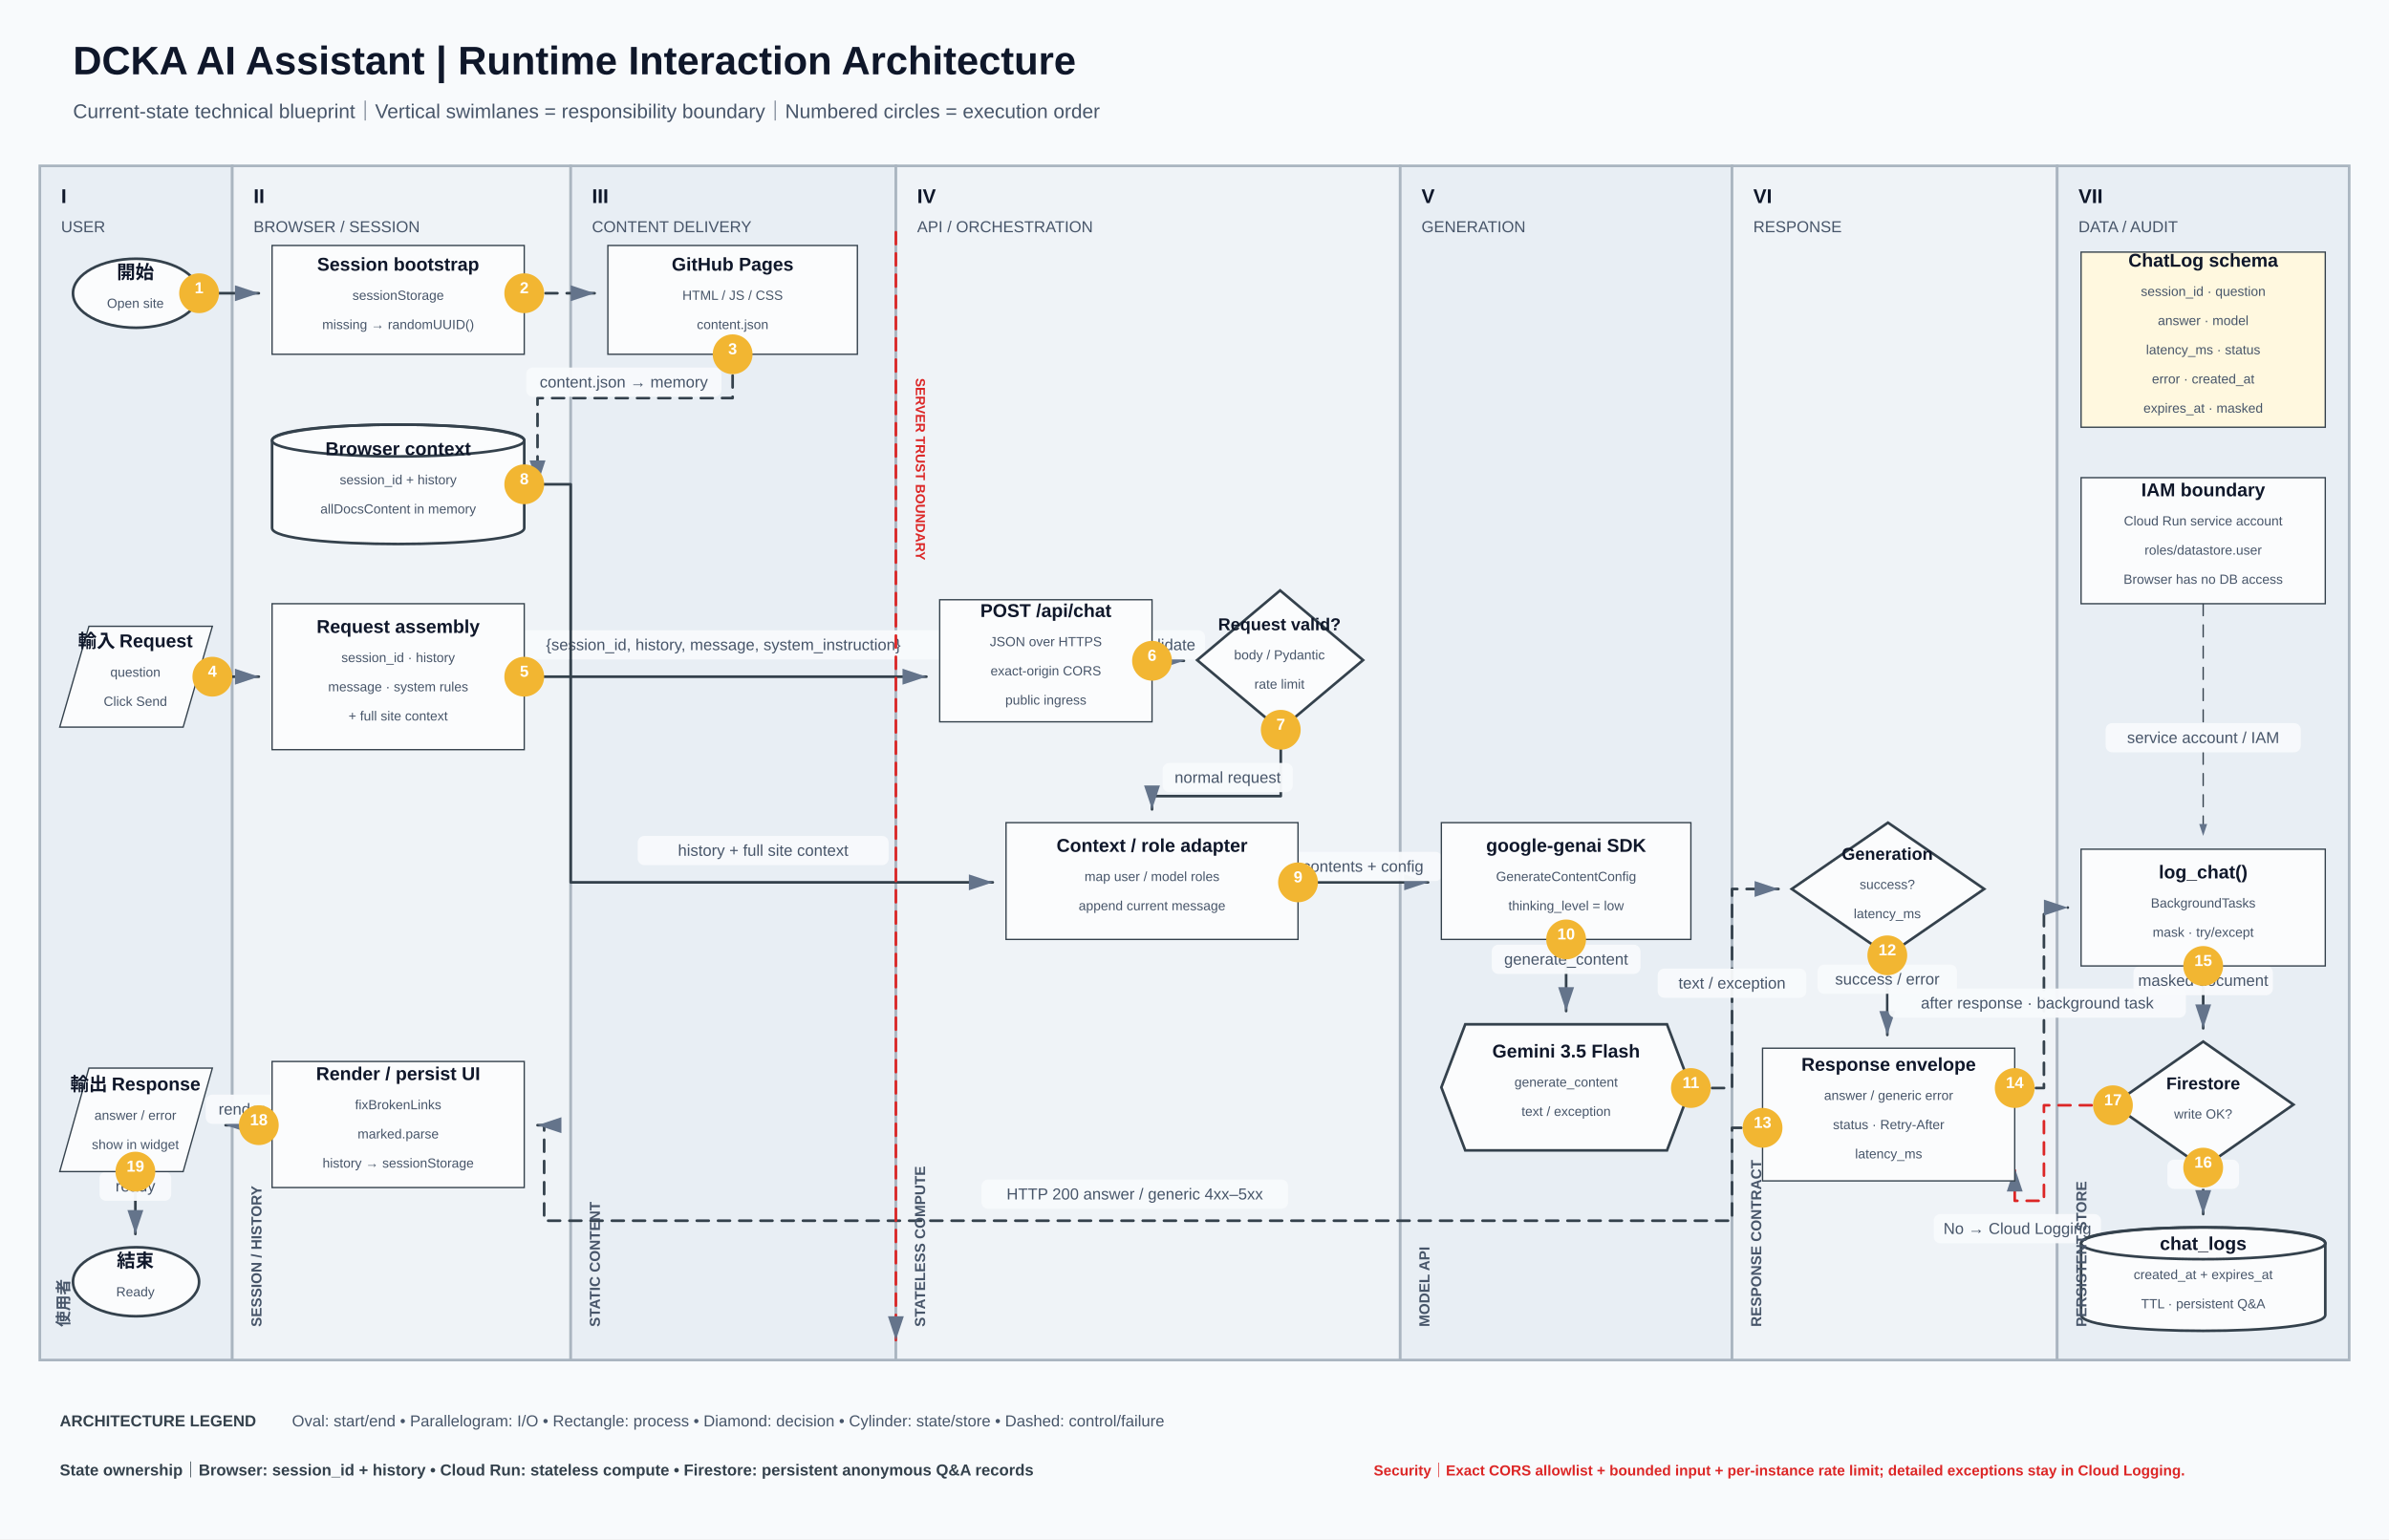
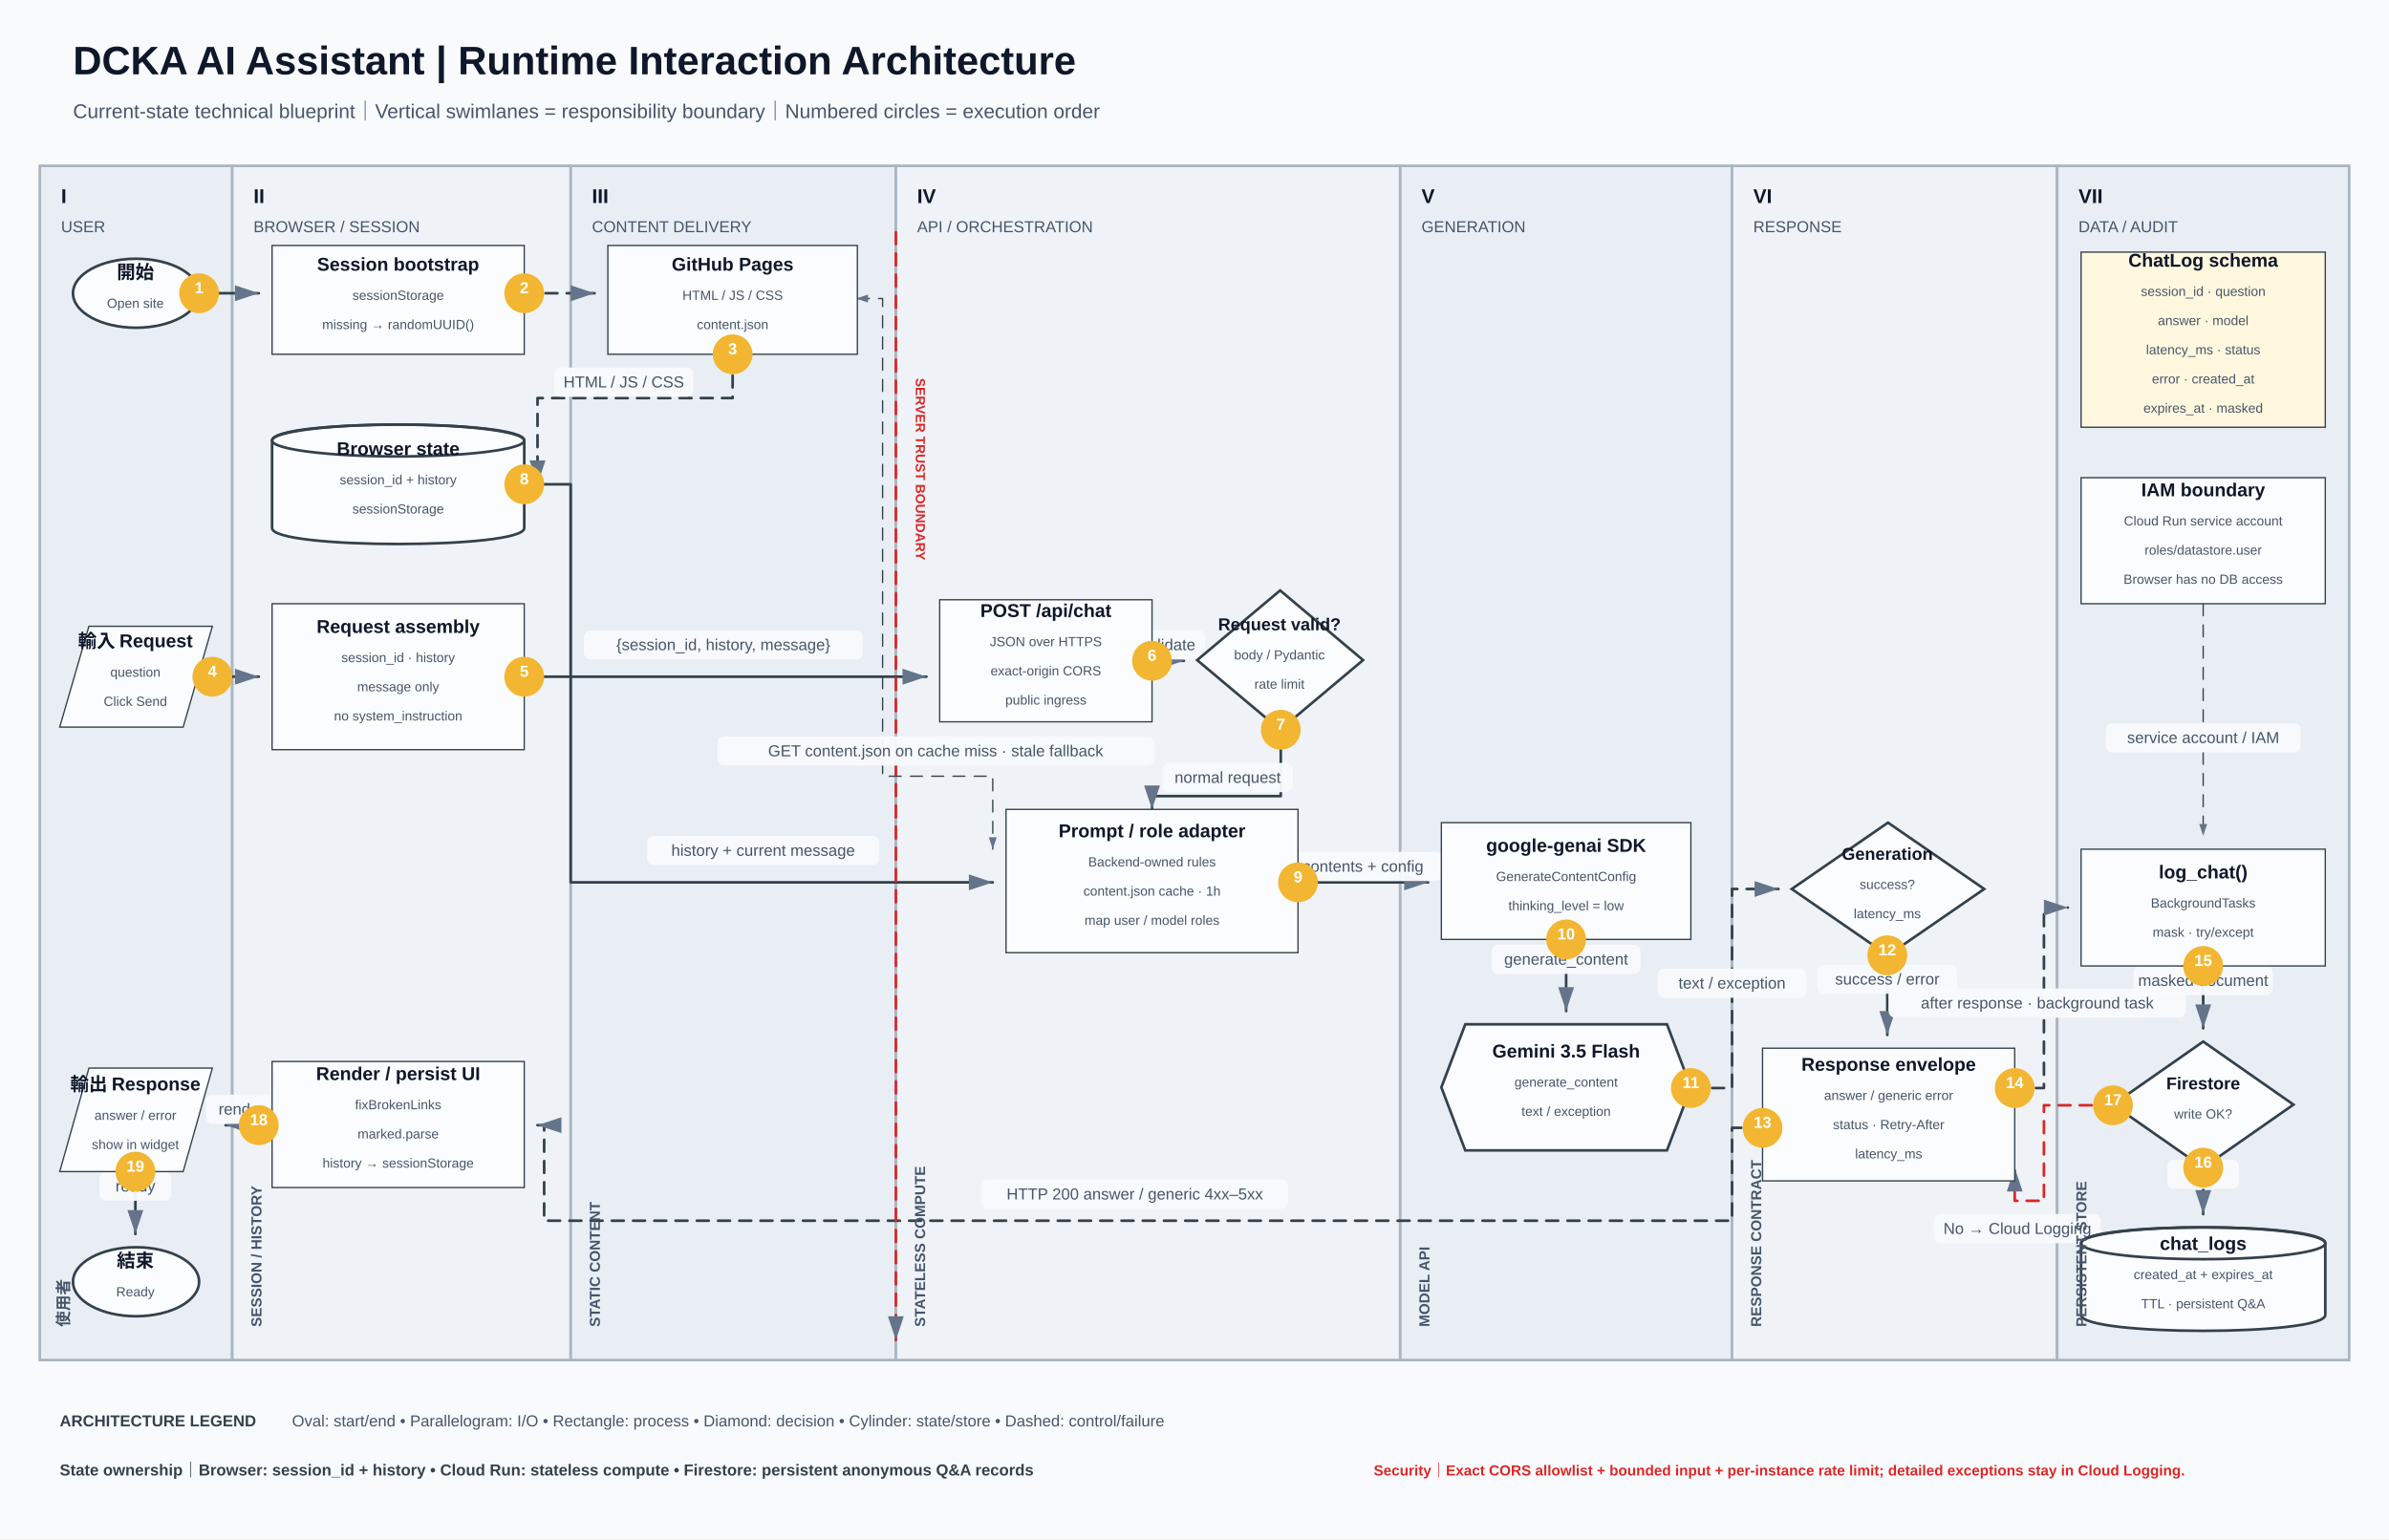
<svg xmlns="http://www.w3.org/2000/svg" width="1800" height="1160" viewBox="0 0 1800 1160">
  <defs>
    <marker id="arrow" markerWidth="10" markerHeight="10" refX="9" refY="3" orient="auto">
      <path d="M0,0 L0,6 L9,3 z" fill="#64748B" />
    </marker>
    <marker id="arrow-start" markerWidth="10" markerHeight="10" refX="1" refY="3" orient="auto">
      <path d="M9,0 L9,6 L0,3 z" fill="#64748B" />
    </marker>
  </defs>
  <rect width="1800" height="1160" fill="#F8FAFC" />
  <text x="55" y="56" font-family="Arial, PingFang TC, Microsoft JhengHei, sans-serif" font-size="30" font-weight="700" fill="#0F172A" text-anchor="start">DCKA AI Assistant | Runtime Interaction Architecture</text>
  <text x="55" y="89" font-family="Arial, PingFang TC, Microsoft JhengHei, sans-serif" font-size="15" font-weight="400" fill="#475569" text-anchor="start">Current-state technical blueprint｜Vertical swimlanes = responsibility boundary｜Numbered circles = execution order</text>
  <rect x="30" y="125" width="145" height="900" rx="0" fill="#E8EEF4" stroke="#AAB5C0" stroke-width="2" />
  <text x="46" y="153" font-family="Arial, PingFang TC, Microsoft JhengHei, sans-serif" font-size="15" font-weight="700" fill="#0F172A" text-anchor="start">I</text>
  <text x="46" y="175" font-family="Arial, PingFang TC, Microsoft JhengHei, sans-serif" font-size="12" font-weight="400" fill="#475569" text-anchor="start">USER</text>
  <rect x="175" y="125" width="255" height="900" rx="0" fill="#EFF3F7" stroke="#AAB5C0" stroke-width="2" />
  <text x="191" y="153" font-family="Arial, PingFang TC, Microsoft JhengHei, sans-serif" font-size="15" font-weight="700" fill="#0F172A" text-anchor="start">II</text>
  <text x="191" y="175" font-family="Arial, PingFang TC, Microsoft JhengHei, sans-serif" font-size="12" font-weight="400" fill="#475569" text-anchor="start">BROWSER / SESSION</text>
  <rect x="430" y="125" width="245" height="900" rx="0" fill="#E8EEF4" stroke="#AAB5C0" stroke-width="2" />
  <text x="446" y="153" font-family="Arial, PingFang TC, Microsoft JhengHei, sans-serif" font-size="15" font-weight="700" fill="#0F172A" text-anchor="start">III</text>
  <text x="446" y="175" font-family="Arial, PingFang TC, Microsoft JhengHei, sans-serif" font-size="12" font-weight="400" fill="#475569" text-anchor="start">CONTENT DELIVERY</text>
  <rect x="675" y="125" width="380" height="900" rx="0" fill="#EFF3F7" stroke="#AAB5C0" stroke-width="2" />
  <text x="691" y="153" font-family="Arial, PingFang TC, Microsoft JhengHei, sans-serif" font-size="15" font-weight="700" fill="#0F172A" text-anchor="start">IV</text>
  <text x="691" y="175" font-family="Arial, PingFang TC, Microsoft JhengHei, sans-serif" font-size="12" font-weight="400" fill="#475569" text-anchor="start">API / ORCHESTRATION</text>
  <rect x="1055" y="125" width="250" height="900" rx="0" fill="#E8EEF4" stroke="#AAB5C0" stroke-width="2" />
  <text x="1071" y="153" font-family="Arial, PingFang TC, Microsoft JhengHei, sans-serif" font-size="15" font-weight="700" fill="#0F172A" text-anchor="start">V</text>
  <text x="1071" y="175" font-family="Arial, PingFang TC, Microsoft JhengHei, sans-serif" font-size="12" font-weight="400" fill="#475569" text-anchor="start">GENERATION</text>
  <rect x="1305" y="125" width="245" height="900" rx="0" fill="#EFF3F7" stroke="#AAB5C0" stroke-width="2" />
  <text x="1321" y="153" font-family="Arial, PingFang TC, Microsoft JhengHei, sans-serif" font-size="15" font-weight="700" fill="#0F172A" text-anchor="start">VI</text>
  <text x="1321" y="175" font-family="Arial, PingFang TC, Microsoft JhengHei, sans-serif" font-size="12" font-weight="400" fill="#475569" text-anchor="start">RESPONSE</text>
  <rect x="1550" y="125" width="220" height="900" rx="0" fill="#E8EEF4" stroke="#AAB5C0" stroke-width="2" />
  <text x="1566" y="153" font-family="Arial, PingFang TC, Microsoft JhengHei, sans-serif" font-size="15" font-weight="700" fill="#0F172A" text-anchor="start">VII</text>
  <text x="1566" y="175" font-family="Arial, PingFang TC, Microsoft JhengHei, sans-serif" font-size="12" font-weight="400" fill="#475569" text-anchor="start">DATA / AUDIT</text>
  <polyline points="150,221 195,221" fill="none" stroke="#34414C" stroke-width="2" stroke-linejoin="round" stroke-linecap="round" marker-end="url(#arrow)" />
  <polyline points="395,221 448,221" fill="none" stroke="#34414C" stroke-width="2" stroke-linejoin="round" stroke-linecap="round" marker-end="url(#arrow)" stroke-dasharray="9 7" />
  <polyline points="552,267 552,300 405,300 405,365" fill="none" stroke="#34414C" stroke-width="2" stroke-linejoin="round" stroke-linecap="round" marker-end="url(#arrow)" stroke-dasharray="9 7" />
-   <rect x="396.5" y="277" width="147" height="22" rx="5" fill="#F8FAFC" opacity="0.96" />
-   <text x="470" y="292" font-family="Arial, PingFang TC, Microsoft JhengHei, sans-serif" font-size="12" font-weight="400" fill="#475569" text-anchor="middle">content.json → memory</text>
+   <rect x="417.5" y="277" width="105" height="22" rx="5" fill="#F8FAFC" opacity="0.96" />
+   <text x="470" y="292" font-family="Arial, PingFang TC, Microsoft JhengHei, sans-serif" font-size="12" font-weight="400" fill="#475569" text-anchor="middle">HTML / JS / CSS</text>
  <polyline points="160,510 195,510" fill="none" stroke="#34414C" stroke-width="2" stroke-linejoin="round" stroke-linecap="round" marker-end="url(#arrow)" />
  <polyline points="395,510 698,510" fill="none" stroke="#34414C" stroke-width="2" stroke-linejoin="round" stroke-linecap="round" marker-end="url(#arrow)" />
-   <rect x="370.0" y="475" width="350" height="22" rx="5" fill="#F8FAFC" opacity="0.96" />
-   <text x="545" y="490" font-family="Arial, PingFang TC, Microsoft JhengHei, sans-serif" font-size="12" font-weight="400" fill="#475569" text-anchor="middle">{session_id, history, message, system_instruction}</text>
+   <rect x="440.0" y="475" width="210" height="22" rx="5" fill="#F8FAFC" opacity="0.96" />
+   <text x="545" y="490" font-family="Arial, PingFang TC, Microsoft JhengHei, sans-serif" font-size="12" font-weight="400" fill="#475569" text-anchor="middle">{session_id, history, message}</text>
  <polyline points="868,498 892,498" fill="none" stroke="#34414C" stroke-width="2" stroke-linejoin="round" stroke-linecap="round" marker-end="url(#arrow)" />
  <rect x="852.0" y="475" width="56" height="22" rx="5" fill="#F8FAFC" opacity="0.96" />
  <text x="880" y="490" font-family="Arial, PingFang TC, Microsoft JhengHei, sans-serif" font-size="12" font-weight="400" fill="#475569" text-anchor="middle">validate</text>
  <polyline points="965,550 965,600 868,600 868,610" fill="none" stroke="#34414C" stroke-width="2" stroke-linejoin="round" stroke-linecap="round" marker-end="url(#arrow)" />
  <rect x="876.0" y="575" width="98" height="22" rx="5" fill="#F8FAFC" opacity="0.96" />
  <text x="925" y="590" font-family="Arial, PingFang TC, Microsoft JhengHei, sans-serif" font-size="12" font-weight="400" fill="#475569" text-anchor="middle">normal request</text>
  <polyline points="395,365 430,365 430,665 748,665" fill="none" stroke="#34414C" stroke-width="2" stroke-linejoin="round" stroke-linecap="round" marker-end="url(#arrow)" />
-   <rect x="480.5" y="630" width="189" height="22" rx="5" fill="#F8FAFC" opacity="0.96" />
-   <text x="575" y="645" font-family="Arial, PingFang TC, Microsoft JhengHei, sans-serif" font-size="12" font-weight="400" fill="#475569" text-anchor="middle">history + full site context</text>
+   <rect x="487.5" y="630" width="175" height="22" rx="5" fill="#F8FAFC" opacity="0.96" />
+   <text x="575" y="645" font-family="Arial, PingFang TC, Microsoft JhengHei, sans-serif" font-size="12" font-weight="400" fill="#475569" text-anchor="middle">history + current message</text>
  <polyline points="978,665 1076,665" fill="none" stroke="#34414C" stroke-width="2" stroke-linejoin="round" stroke-linecap="round" marker-end="url(#arrow)" />
  <rect x="967.5" y="642" width="119" height="22" rx="5" fill="#F8FAFC" opacity="0.96" />
  <text x="1027" y="657" font-family="Arial, PingFang TC, Microsoft JhengHei, sans-serif" font-size="12" font-weight="400" fill="#475569" text-anchor="middle">contents + config</text>
  <polyline points="1180,708 1180,762" fill="none" stroke="#34414C" stroke-width="2" stroke-linejoin="round" stroke-linecap="round" marker-end="url(#arrow)" />
  <rect x="1124.0" y="712" width="112" height="22" rx="5" fill="#F8FAFC" opacity="0.96" />
  <text x="1180" y="727" font-family="Arial, PingFang TC, Microsoft JhengHei, sans-serif" font-size="12" font-weight="400" fill="#475569" text-anchor="middle">generate_content</text>
  <polyline points="1274,820 1305,820 1305,670 1340,670" fill="none" stroke="#34414C" stroke-width="2" stroke-linejoin="round" stroke-linecap="round" marker-end="url(#arrow)" stroke-dasharray="9 7" />
  <rect x="1249.0" y="730" width="112" height="22" rx="5" fill="#F8FAFC" opacity="0.96" />
  <text x="1305" y="745" font-family="Arial, PingFang TC, Microsoft JhengHei, sans-serif" font-size="12" font-weight="400" fill="#475569" text-anchor="middle">text / exception</text>
  <polyline points="1422,720 1422,780" fill="none" stroke="#34414C" stroke-width="2" stroke-linejoin="round" stroke-linecap="round" marker-end="url(#arrow)" />
  <rect x="1369.5" y="727" width="105" height="22" rx="5" fill="#F8FAFC" opacity="0.96" />
  <text x="1422" y="742" font-family="Arial, PingFang TC, Microsoft JhengHei, sans-serif" font-size="12" font-weight="400" fill="#475569" text-anchor="middle">success / error</text>
  <polyline points="1328,850 1305,850 1305,920 410,920 410,848 405,848" fill="none" stroke="#34414C" stroke-width="2" stroke-linejoin="round" stroke-linecap="round" marker-end="url(#arrow)" stroke-dasharray="9 7" />
  <rect x="739.5" y="889" width="231" height="22" rx="5" fill="#F8FAFC" opacity="0.96" />
  <text x="855" y="904" font-family="Arial, PingFang TC, Microsoft JhengHei, sans-serif" font-size="12" font-weight="400" fill="#475569" text-anchor="middle">HTTP 200 answer / generic 4xx–5xx</text>
  <polyline points="1518,820 1540,820 1540,684 1558,684" fill="none" stroke="#34414C" stroke-width="2" stroke-linejoin="round" stroke-linecap="round" marker-end="url(#arrow)" stroke-dasharray="9 7" />
  <rect x="1423.0" y="745" width="224" height="22" rx="5" fill="#F8FAFC" opacity="0.96" />
  <text x="1535" y="760" font-family="Arial, PingFang TC, Microsoft JhengHei, sans-serif" font-size="12" font-weight="400" fill="#475569" text-anchor="middle">after response · background task</text>
  <polyline points="1660,728 1660,775" fill="none" stroke="#34414C" stroke-width="2" stroke-linejoin="round" stroke-linecap="round" marker-end="url(#arrow)" />
  <rect x="1607.5" y="728" width="105" height="22" rx="5" fill="#F8FAFC" opacity="0.96" />
  <text x="1660" y="743" font-family="Arial, PingFang TC, Microsoft JhengHei, sans-serif" font-size="12" font-weight="400" fill="#475569" text-anchor="middle">masked document</text>
  <polyline points="1660,880 1660,915" fill="none" stroke="#34414C" stroke-width="2" stroke-linejoin="round" stroke-linecap="round" marker-end="url(#arrow)" />
  <rect x="1633.0" y="874" width="54" height="22" rx="5" fill="#F8FAFC" opacity="0.96" />
  <text x="1660" y="889" font-family="Arial, PingFang TC, Microsoft JhengHei, sans-serif" font-size="12" font-weight="400" fill="#475569" text-anchor="middle">Yes</text>
  <polyline points="1592,833 1540,833 1540,905 1518,905 1518,880" fill="none" stroke="#DC2626" stroke-width="2" stroke-linejoin="round" stroke-linecap="round" marker-end="url(#arrow)" stroke-dasharray="9 7" />
  <rect x="1457.0" y="915" width="126" height="22" rx="5" fill="#F8FAFC" opacity="0.96" />
  <text x="1520" y="930" font-family="Arial, PingFang TC, Microsoft JhengHei, sans-serif" font-size="12" font-weight="400" fill="#475569" text-anchor="middle">No → Cloud Logging</text>
  <polyline points="195,848 170,848" fill="none" stroke="#34414C" stroke-width="2" stroke-linejoin="round" stroke-linecap="round" marker-end="url(#arrow)" />
  <rect x="155.0" y="825" width="54" height="22" rx="5" fill="#F8FAFC" opacity="0.96" />
  <text x="182" y="840" font-family="Arial, PingFang TC, Microsoft JhengHei, sans-serif" font-size="12" font-weight="400" fill="#475569" text-anchor="middle">render</text>
  <polyline points="102,883 102,930" fill="none" stroke="#34414C" stroke-width="2" stroke-linejoin="round" stroke-linecap="round" marker-end="url(#arrow)" />
  <rect x="75.0" y="883" width="54" height="22" rx="5" fill="#F8FAFC" opacity="0.96" />
  <text x="102" y="898" font-family="Arial, PingFang TC, Microsoft JhengHei, sans-serif" font-size="12" font-weight="400" fill="#475569" text-anchor="middle">ready</text>
  <polyline points="675,175 675,1010" fill="none" stroke="#DC2626" stroke-width="2" stroke-linejoin="round" stroke-linecap="round" marker-end="url(#arrow)" stroke-dasharray="9 7" />
+   <polyline points="646,225 665,225 665,585 748,585 748,640" fill="none" stroke="#34414C" stroke-width="1" stroke-linejoin="round" stroke-linecap="round" marker-end="url(#arrow)" marker-start="url(#arrow-start)" stroke-dasharray="9 7" />
+   <rect x="540.5" y="555" width="329" height="22" rx="5" fill="#F8FAFC" opacity="0.96" />
+   <text x="705" y="570" font-family="Arial, PingFang TC, Microsoft JhengHei, sans-serif" font-size="12" font-weight="400" fill="#475569" text-anchor="middle">GET content.json on cache miss · stale fallback</text>
  <polyline points="1660,455 1660,630" fill="none" stroke="#34414C" stroke-width="1" stroke-linejoin="round" stroke-linecap="round" marker-end="url(#arrow)" stroke-dasharray="9 7" />
  <rect x="1586.5" y="545" width="147" height="22" rx="5" fill="#F8FAFC" opacity="0.96" />
  <text x="1660" y="560" font-family="Arial, PingFang TC, Microsoft JhengHei, sans-serif" font-size="12" font-weight="400" fill="#475569" text-anchor="middle">service account / IAM</text>
  <ellipse cx="102.5" cy="221.0" rx="47.5" ry="26.0" fill="#FBFCFD" stroke="#34414C" stroke-width="2" />
  <text x="102" y="210" font-family="Arial, PingFang TC, Microsoft JhengHei, sans-serif" font-size="14" font-weight="700" fill="#0F172A" text-anchor="middle">開始</text>
  <text x="102" y="232" font-family="Arial, PingFang TC, Microsoft JhengHei, sans-serif" font-size="10" font-weight="400" fill="#475569" text-anchor="middle">Open site</text>
  <rect x="205" y="185" width="190" height="82" rx="0" fill="#FBFCFD" stroke="#34414C" stroke-width="1" />
  <text x="300" y="204" font-family="Arial, PingFang TC, Microsoft JhengHei, sans-serif" font-size="14" font-weight="700" fill="#0F172A" text-anchor="middle">Session bootstrap</text>
  <text x="300" y="226" font-family="Arial, PingFang TC, Microsoft JhengHei, sans-serif" font-size="10" font-weight="400" fill="#475569" text-anchor="middle">sessionStorage</text>
  <text x="300" y="248" font-family="Arial, PingFang TC, Microsoft JhengHei, sans-serif" font-size="10" font-weight="400" fill="#475569" text-anchor="middle">missing → randomUUID()</text>
  <rect x="458" y="185" width="188" height="82" rx="0" fill="#FBFCFD" stroke="#34414C" stroke-width="1" />
  <text x="552" y="204" font-family="Arial, PingFang TC, Microsoft JhengHei, sans-serif" font-size="14" font-weight="700" fill="#0F172A" text-anchor="middle">GitHub Pages</text>
  <text x="552" y="226" font-family="Arial, PingFang TC, Microsoft JhengHei, sans-serif" font-size="10" font-weight="400" fill="#475569" text-anchor="middle">HTML / JS / CSS</text>
  <text x="552" y="248" font-family="Arial, PingFang TC, Microsoft JhengHei, sans-serif" font-size="10" font-weight="400" fill="#475569" text-anchor="middle">content.json</text>
  <path d="M 205 332 C 205 316, 395 316, 395 332 L 395 398 C 395 414, 205 414, 205 398 Z" fill="#FBFCFD" stroke="#34414C" stroke-width="2" />
  <ellipse cx="300.0" cy="332" rx="95.0" ry="12" fill="none" stroke="#34414C" stroke-width="2" />
-   <text x="300" y="343" font-family="Arial, PingFang TC, Microsoft JhengHei, sans-serif" font-size="14" font-weight="700" fill="#0F172A" text-anchor="middle">Browser context</text>
+   <text x="300" y="343" font-family="Arial, PingFang TC, Microsoft JhengHei, sans-serif" font-size="14" font-weight="700" fill="#0F172A" text-anchor="middle">Browser state</text>
  <text x="300" y="365" font-family="Arial, PingFang TC, Microsoft JhengHei, sans-serif" font-size="10" font-weight="400" fill="#475569" text-anchor="middle">session_id + history</text>
-   <text x="300" y="387" font-family="Arial, PingFang TC, Microsoft JhengHei, sans-serif" font-size="10" font-weight="400" fill="#475569" text-anchor="middle">allDocsContent in memory</text>
+   <text x="300" y="387" font-family="Arial, PingFang TC, Microsoft JhengHei, sans-serif" font-size="10" font-weight="400" fill="#475569" text-anchor="middle">sessionStorage</text>
  <rect x="1568" y="190" width="184" height="132" rx="0" fill="#FFF8DF" stroke="#34414C" stroke-width="1" />
  <text x="1660" y="201" font-family="Arial, PingFang TC, Microsoft JhengHei, sans-serif" font-size="14" font-weight="700" fill="#0F172A" text-anchor="middle">ChatLog schema</text>
  <text x="1660" y="223" font-family="Arial, PingFang TC, Microsoft JhengHei, sans-serif" font-size="10" font-weight="400" fill="#475569" text-anchor="middle">session_id · question</text>
  <text x="1660" y="245" font-family="Arial, PingFang TC, Microsoft JhengHei, sans-serif" font-size="10" font-weight="400" fill="#475569" text-anchor="middle">answer · model</text>
  <text x="1660" y="267" font-family="Arial, PingFang TC, Microsoft JhengHei, sans-serif" font-size="10" font-weight="400" fill="#475569" text-anchor="middle">latency_ms · status</text>
  <text x="1660" y="289" font-family="Arial, PingFang TC, Microsoft JhengHei, sans-serif" font-size="10" font-weight="400" fill="#475569" text-anchor="middle">error · created_at</text>
  <text x="1660" y="311" font-family="Arial, PingFang TC, Microsoft JhengHei, sans-serif" font-size="10" font-weight="400" fill="#475569" text-anchor="middle">expires_at · masked</text>
  <rect x="1568" y="360" width="184" height="95" rx="0" fill="#FBFCFD" stroke="#34414C" stroke-width="1" />
  <text x="1660" y="374" font-family="Arial, PingFang TC, Microsoft JhengHei, sans-serif" font-size="14" font-weight="700" fill="#0F172A" text-anchor="middle">IAM boundary</text>
  <text x="1660" y="396" font-family="Arial, PingFang TC, Microsoft JhengHei, sans-serif" font-size="10" font-weight="400" fill="#475569" text-anchor="middle">Cloud Run service account</text>
  <text x="1660" y="418" font-family="Arial, PingFang TC, Microsoft JhengHei, sans-serif" font-size="10" font-weight="400" fill="#475569" text-anchor="middle">roles/datastore.user</text>
  <text x="1660" y="440" font-family="Arial, PingFang TC, Microsoft JhengHei, sans-serif" font-size="10" font-weight="400" fill="#475569" text-anchor="middle">Browser has no DB access</text>
  <polygon points="67,472 160,472 138,548 45,548" fill="#FBFCFD" stroke="#34414C" stroke-width="1" />
  <text x="102" y="488" font-family="Arial, PingFang TC, Microsoft JhengHei, sans-serif" font-size="14" font-weight="700" fill="#0F172A" text-anchor="middle">輸入 Request</text>
  <text x="102" y="510" font-family="Arial, PingFang TC, Microsoft JhengHei, sans-serif" font-size="10" font-weight="400" fill="#475569" text-anchor="middle">question</text>
  <text x="102" y="532" font-family="Arial, PingFang TC, Microsoft JhengHei, sans-serif" font-size="10" font-weight="400" fill="#475569" text-anchor="middle">Click Send</text>
  <rect x="205" y="455" width="190" height="110" rx="0" fill="#FBFCFD" stroke="#34414C" stroke-width="1" />
  <text x="300" y="477" font-family="Arial, PingFang TC, Microsoft JhengHei, sans-serif" font-size="14" font-weight="700" fill="#0F172A" text-anchor="middle">Request assembly</text>
  <text x="300" y="499" font-family="Arial, PingFang TC, Microsoft JhengHei, sans-serif" font-size="10" font-weight="400" fill="#475569" text-anchor="middle">session_id · history</text>
-   <text x="300" y="521" font-family="Arial, PingFang TC, Microsoft JhengHei, sans-serif" font-size="10" font-weight="400" fill="#475569" text-anchor="middle">message · system rules</text>
-   <text x="300" y="543" font-family="Arial, PingFang TC, Microsoft JhengHei, sans-serif" font-size="10" font-weight="400" fill="#475569" text-anchor="middle">+ full site context</text>
+   <text x="300" y="521" font-family="Arial, PingFang TC, Microsoft JhengHei, sans-serif" font-size="10" font-weight="400" fill="#475569" text-anchor="middle">message only</text>
+   <text x="300" y="543" font-family="Arial, PingFang TC, Microsoft JhengHei, sans-serif" font-size="10" font-weight="400" fill="#475569" text-anchor="middle">no system_instruction</text>
  <rect x="708" y="452" width="160" height="92" rx="0" fill="#FBFCFD" stroke="#34414C" stroke-width="1" />
  <text x="788" y="465" font-family="Arial, PingFang TC, Microsoft JhengHei, sans-serif" font-size="14" font-weight="700" fill="#0F172A" text-anchor="middle">POST /api/chat</text>
  <text x="788" y="487" font-family="Arial, PingFang TC, Microsoft JhengHei, sans-serif" font-size="10" font-weight="400" fill="#475569" text-anchor="middle">JSON over HTTPS</text>
  <text x="788" y="509" font-family="Arial, PingFang TC, Microsoft JhengHei, sans-serif" font-size="10" font-weight="400" fill="#475569" text-anchor="middle">exact-origin CORS</text>
  <text x="788" y="531" font-family="Arial, PingFang TC, Microsoft JhengHei, sans-serif" font-size="10" font-weight="400" fill="#475569" text-anchor="middle">public ingress</text>
  <polygon points="964.5,445 1027,497.5 964.5,550 902,497.5" fill="#FBFCFD" stroke="#34414C" stroke-width="2" />
  <text x="964" y="475" font-family="Arial, PingFang TC, Microsoft JhengHei, sans-serif" font-size="13" font-weight="700" fill="#0F172A" text-anchor="middle">Request valid?</text>
  <text x="964" y="497" font-family="Arial, PingFang TC, Microsoft JhengHei, sans-serif" font-size="10" font-weight="400" fill="#475569" text-anchor="middle">body / Pydantic</text>
  <text x="964" y="519" font-family="Arial, PingFang TC, Microsoft JhengHei, sans-serif" font-size="10" font-weight="400" fill="#475569" text-anchor="middle">rate limit</text>
-   <rect x="758" y="620" width="220" height="88" rx="0" fill="#FBFCFD" stroke="#34414C" stroke-width="1" />
-   <text x="868" y="642" font-family="Arial, PingFang TC, Microsoft JhengHei, sans-serif" font-size="14" font-weight="700" fill="#0F172A" text-anchor="middle">Context / role adapter</text>
-   <text x="868" y="664" font-family="Arial, PingFang TC, Microsoft JhengHei, sans-serif" font-size="10" font-weight="400" fill="#475569" text-anchor="middle">map user / model roles</text>
-   <text x="868" y="686" font-family="Arial, PingFang TC, Microsoft JhengHei, sans-serif" font-size="10" font-weight="400" fill="#475569" text-anchor="middle">append current message</text>
+   <rect x="758" y="610" width="220" height="108" rx="0" fill="#FBFCFD" stroke="#34414C" stroke-width="1" />
+   <text x="868" y="631" font-family="Arial, PingFang TC, Microsoft JhengHei, sans-serif" font-size="14" font-weight="700" fill="#0F172A" text-anchor="middle">Prompt / role adapter</text>
+   <text x="868" y="653" font-family="Arial, PingFang TC, Microsoft JhengHei, sans-serif" font-size="10" font-weight="400" fill="#475569" text-anchor="middle">Backend-owned rules</text>
+   <text x="868" y="675" font-family="Arial, PingFang TC, Microsoft JhengHei, sans-serif" font-size="10" font-weight="400" fill="#475569" text-anchor="middle">content.json cache · 1h</text>
+   <text x="868" y="697" font-family="Arial, PingFang TC, Microsoft JhengHei, sans-serif" font-size="10" font-weight="400" fill="#475569" text-anchor="middle">map user / model roles</text>
  <rect x="1086" y="620" width="188" height="88" rx="0" fill="#FBFCFD" stroke="#34414C" stroke-width="1" />
  <text x="1180" y="642" font-family="Arial, PingFang TC, Microsoft JhengHei, sans-serif" font-size="14" font-weight="700" fill="#0F172A" text-anchor="middle">google-genai SDK</text>
  <text x="1180" y="664" font-family="Arial, PingFang TC, Microsoft JhengHei, sans-serif" font-size="10" font-weight="400" fill="#475569" text-anchor="middle">GenerateContentConfig</text>
  <text x="1180" y="686" font-family="Arial, PingFang TC, Microsoft JhengHei, sans-serif" font-size="10" font-weight="400" fill="#475569" text-anchor="middle">thinking_level = low</text>
  <polygon points="1104,772 1256,772 1274,819.5 1256,867 1104,867 1086,819.5" fill="#FBFCFD" stroke="#34414C" stroke-width="2" />
  <text x="1180" y="797" font-family="Arial, PingFang TC, Microsoft JhengHei, sans-serif" font-size="14" font-weight="700" fill="#0F172A" text-anchor="middle">Gemini 3.5 Flash</text>
  <text x="1180" y="819" font-family="Arial, PingFang TC, Microsoft JhengHei, sans-serif" font-size="10" font-weight="400" fill="#475569" text-anchor="middle">generate_content</text>
  <text x="1180" y="841" font-family="Arial, PingFang TC, Microsoft JhengHei, sans-serif" font-size="10" font-weight="400" fill="#475569" text-anchor="middle">text / exception</text>
  <polygon points="1422.5,620 1495,670.0 1422.5,720 1350,670.0" fill="#FBFCFD" stroke="#34414C" stroke-width="2" />
  <text x="1422" y="648" font-family="Arial, PingFang TC, Microsoft JhengHei, sans-serif" font-size="13" font-weight="700" fill="#0F172A" text-anchor="middle">Generation</text>
  <text x="1422" y="670" font-family="Arial, PingFang TC, Microsoft JhengHei, sans-serif" font-size="10" font-weight="400" fill="#475569" text-anchor="middle">success?</text>
  <text x="1422" y="692" font-family="Arial, PingFang TC, Microsoft JhengHei, sans-serif" font-size="10" font-weight="400" fill="#475569" text-anchor="middle">latency_ms</text>
  <rect x="1328" y="790" width="190" height="100" rx="0" fill="#FBFCFD" stroke="#34414C" stroke-width="1" />
  <text x="1423" y="807" font-family="Arial, PingFang TC, Microsoft JhengHei, sans-serif" font-size="14" font-weight="700" fill="#0F172A" text-anchor="middle">Response envelope</text>
  <text x="1423" y="829" font-family="Arial, PingFang TC, Microsoft JhengHei, sans-serif" font-size="10" font-weight="400" fill="#475569" text-anchor="middle">answer / generic error</text>
  <text x="1423" y="851" font-family="Arial, PingFang TC, Microsoft JhengHei, sans-serif" font-size="10" font-weight="400" fill="#475569" text-anchor="middle">status · Retry-After</text>
  <text x="1423" y="873" font-family="Arial, PingFang TC, Microsoft JhengHei, sans-serif" font-size="10" font-weight="400" fill="#475569" text-anchor="middle">latency_ms</text>
  <rect x="1568" y="640" width="184" height="88" rx="0" fill="#FBFCFD" stroke="#34414C" stroke-width="1" />
  <text x="1660" y="662" font-family="Arial, PingFang TC, Microsoft JhengHei, sans-serif" font-size="14" font-weight="700" fill="#0F172A" text-anchor="middle">log_chat()</text>
  <text x="1660" y="684" font-family="Arial, PingFang TC, Microsoft JhengHei, sans-serif" font-size="10" font-weight="400" fill="#475569" text-anchor="middle">BackgroundTasks</text>
  <text x="1660" y="706" font-family="Arial, PingFang TC, Microsoft JhengHei, sans-serif" font-size="10" font-weight="400" fill="#475569" text-anchor="middle">mask · try/except</text>
  <polygon points="1660.0,785 1728,832.5 1660.0,880 1592,832.5" fill="#FBFCFD" stroke="#34414C" stroke-width="2" />
  <text x="1660" y="821" font-family="Arial, PingFang TC, Microsoft JhengHei, sans-serif" font-size="13" font-weight="700" fill="#0F172A" text-anchor="middle">Firestore</text>
  <text x="1660" y="843" font-family="Arial, PingFang TC, Microsoft JhengHei, sans-serif" font-size="10" font-weight="400" fill="#475569" text-anchor="middle">write OK?</text>
  <path d="M 1568 937 C 1568 921, 1752 921, 1752 937 L 1752 991 C 1752 1007, 1568 1007, 1568 991 Z" fill="#FBFCFD" stroke="#34414C" stroke-width="2" />
  <ellipse cx="1660.0" cy="937" rx="92.0" ry="12" fill="none" stroke="#34414C" stroke-width="2" />
  <text x="1660" y="942" font-family="Arial, PingFang TC, Microsoft JhengHei, sans-serif" font-size="14" font-weight="700" fill="#0F172A" text-anchor="middle">chat_logs</text>
  <text x="1660" y="964" font-family="Arial, PingFang TC, Microsoft JhengHei, sans-serif" font-size="10" font-weight="400" fill="#475569" text-anchor="middle">created_at + expires_at</text>
  <text x="1660" y="986" font-family="Arial, PingFang TC, Microsoft JhengHei, sans-serif" font-size="10" font-weight="400" fill="#475569" text-anchor="middle">TTL · persistent Q&amp;A</text>
  <rect x="205" y="800" width="190" height="95" rx="0" fill="#FBFCFD" stroke="#34414C" stroke-width="1" />
  <text x="300" y="814" font-family="Arial, PingFang TC, Microsoft JhengHei, sans-serif" font-size="14" font-weight="700" fill="#0F172A" text-anchor="middle">Render / persist UI</text>
  <text x="300" y="836" font-family="Arial, PingFang TC, Microsoft JhengHei, sans-serif" font-size="10" font-weight="400" fill="#475569" text-anchor="middle">fixBrokenLinks</text>
  <text x="300" y="858" font-family="Arial, PingFang TC, Microsoft JhengHei, sans-serif" font-size="10" font-weight="400" fill="#475569" text-anchor="middle">marked.parse</text>
  <text x="300" y="880" font-family="Arial, PingFang TC, Microsoft JhengHei, sans-serif" font-size="10" font-weight="400" fill="#475569" text-anchor="middle">history → sessionStorage</text>
  <polygon points="67,805 160,805 138,883 45,883" fill="#FBFCFD" stroke="#34414C" stroke-width="1" />
  <text x="102" y="822" font-family="Arial, PingFang TC, Microsoft JhengHei, sans-serif" font-size="14" font-weight="700" fill="#0F172A" text-anchor="middle">輸出 Response</text>
  <text x="102" y="844" font-family="Arial, PingFang TC, Microsoft JhengHei, sans-serif" font-size="10" font-weight="400" fill="#475569" text-anchor="middle">answer / error</text>
  <text x="102" y="866" font-family="Arial, PingFang TC, Microsoft JhengHei, sans-serif" font-size="10" font-weight="400" fill="#475569" text-anchor="middle">show in widget</text>
  <ellipse cx="102.5" cy="966.0" rx="47.5" ry="26.0" fill="#FBFCFD" stroke="#34414C" stroke-width="2" />
  <text x="102" y="955" font-family="Arial, PingFang TC, Microsoft JhengHei, sans-serif" font-size="14" font-weight="700" fill="#0F172A" text-anchor="middle">結束</text>
  <text x="102" y="977" font-family="Arial, PingFang TC, Microsoft JhengHei, sans-serif" font-size="10" font-weight="400" fill="#475569" text-anchor="middle">Ready</text>
  <ellipse cx="150.0" cy="221.0" rx="14.0" ry="14.0" fill="#F2B632" stroke="#F2B632" stroke-width="2" />
  <text x="150" y="221" font-family="Arial, PingFang TC, Microsoft JhengHei, sans-serif" font-size="12" font-weight="700" fill="#FFFFFF" text-anchor="middle">1</text>
  <ellipse cx="395.0" cy="221.0" rx="14.0" ry="14.0" fill="#F2B632" stroke="#F2B632" stroke-width="2" />
  <text x="395" y="221" font-family="Arial, PingFang TC, Microsoft JhengHei, sans-serif" font-size="12" font-weight="700" fill="#FFFFFF" text-anchor="middle">2</text>
  <ellipse cx="552.0" cy="267.0" rx="14.0" ry="14.0" fill="#F2B632" stroke="#F2B632" stroke-width="2" />
  <text x="552" y="267" font-family="Arial, PingFang TC, Microsoft JhengHei, sans-serif" font-size="12" font-weight="700" fill="#FFFFFF" text-anchor="middle">3</text>
  <ellipse cx="160.0" cy="510.0" rx="14.0" ry="14.0" fill="#F2B632" stroke="#F2B632" stroke-width="2" />
  <text x="160" y="510" font-family="Arial, PingFang TC, Microsoft JhengHei, sans-serif" font-size="12" font-weight="700" fill="#FFFFFF" text-anchor="middle">4</text>
  <ellipse cx="395.0" cy="510.0" rx="14.0" ry="14.0" fill="#F2B632" stroke="#F2B632" stroke-width="2" />
  <text x="395" y="510" font-family="Arial, PingFang TC, Microsoft JhengHei, sans-serif" font-size="12" font-weight="700" fill="#FFFFFF" text-anchor="middle">5</text>
  <ellipse cx="868.0" cy="498.0" rx="14.0" ry="14.0" fill="#F2B632" stroke="#F2B632" stroke-width="2" />
  <text x="868" y="498" font-family="Arial, PingFang TC, Microsoft JhengHei, sans-serif" font-size="12" font-weight="700" fill="#FFFFFF" text-anchor="middle">6</text>
  <ellipse cx="965.0" cy="550.0" rx="14.0" ry="14.0" fill="#F2B632" stroke="#F2B632" stroke-width="2" />
  <text x="965" y="550" font-family="Arial, PingFang TC, Microsoft JhengHei, sans-serif" font-size="12" font-weight="700" fill="#FFFFFF" text-anchor="middle">7</text>
  <ellipse cx="395.0" cy="365.0" rx="14.0" ry="14.0" fill="#F2B632" stroke="#F2B632" stroke-width="2" />
  <text x="395" y="365" font-family="Arial, PingFang TC, Microsoft JhengHei, sans-serif" font-size="12" font-weight="700" fill="#FFFFFF" text-anchor="middle">8</text>
  <ellipse cx="978.0" cy="665.0" rx="14.0" ry="14.0" fill="#F2B632" stroke="#F2B632" stroke-width="2" />
  <text x="978" y="665" font-family="Arial, PingFang TC, Microsoft JhengHei, sans-serif" font-size="12" font-weight="700" fill="#FFFFFF" text-anchor="middle">9</text>
  <ellipse cx="1180.0" cy="708.0" rx="14.0" ry="14.0" fill="#F2B632" stroke="#F2B632" stroke-width="2" />
  <text x="1180" y="708" font-family="Arial, PingFang TC, Microsoft JhengHei, sans-serif" font-size="12" font-weight="700" fill="#FFFFFF" text-anchor="middle">10</text>
  <ellipse cx="1274.0" cy="820.0" rx="14.0" ry="14.0" fill="#F2B632" stroke="#F2B632" stroke-width="2" />
  <text x="1274" y="820" font-family="Arial, PingFang TC, Microsoft JhengHei, sans-serif" font-size="12" font-weight="700" fill="#FFFFFF" text-anchor="middle">11</text>
  <ellipse cx="1422.0" cy="720.0" rx="14.0" ry="14.0" fill="#F2B632" stroke="#F2B632" stroke-width="2" />
  <text x="1422" y="720" font-family="Arial, PingFang TC, Microsoft JhengHei, sans-serif" font-size="12" font-weight="700" fill="#FFFFFF" text-anchor="middle">12</text>
  <ellipse cx="1328.0" cy="850.0" rx="14.0" ry="14.0" fill="#F2B632" stroke="#F2B632" stroke-width="2" />
  <text x="1328" y="850" font-family="Arial, PingFang TC, Microsoft JhengHei, sans-serif" font-size="12" font-weight="700" fill="#FFFFFF" text-anchor="middle">13</text>
  <ellipse cx="1518.0" cy="820.0" rx="14.0" ry="14.0" fill="#F2B632" stroke="#F2B632" stroke-width="2" />
  <text x="1518" y="820" font-family="Arial, PingFang TC, Microsoft JhengHei, sans-serif" font-size="12" font-weight="700" fill="#FFFFFF" text-anchor="middle">14</text>
  <ellipse cx="1660.0" cy="728.0" rx="14.0" ry="14.0" fill="#F2B632" stroke="#F2B632" stroke-width="2" />
  <text x="1660" y="728" font-family="Arial, PingFang TC, Microsoft JhengHei, sans-serif" font-size="12" font-weight="700" fill="#FFFFFF" text-anchor="middle">15</text>
  <ellipse cx="1660.0" cy="880.0" rx="14.0" ry="14.0" fill="#F2B632" stroke="#F2B632" stroke-width="2" />
  <text x="1660" y="880" font-family="Arial, PingFang TC, Microsoft JhengHei, sans-serif" font-size="12" font-weight="700" fill="#FFFFFF" text-anchor="middle">16</text>
  <ellipse cx="1592.0" cy="833.0" rx="14.0" ry="14.0" fill="#F2B632" stroke="#F2B632" stroke-width="2" />
  <text x="1592" y="833" font-family="Arial, PingFang TC, Microsoft JhengHei, sans-serif" font-size="12" font-weight="700" fill="#FFFFFF" text-anchor="middle">17</text>
  <ellipse cx="195.0" cy="848.0" rx="14.0" ry="14.0" fill="#F2B632" stroke="#F2B632" stroke-width="2" />
  <text x="195" y="848" font-family="Arial, PingFang TC, Microsoft JhengHei, sans-serif" font-size="12" font-weight="700" fill="#FFFFFF" text-anchor="middle">18</text>
  <ellipse cx="102.0" cy="883.0" rx="14.0" ry="14.0" fill="#F2B632" stroke="#F2B632" stroke-width="2" />
  <text x="102" y="883" font-family="Arial, PingFang TC, Microsoft JhengHei, sans-serif" font-size="12" font-weight="700" fill="#FFFFFF" text-anchor="middle">19</text>
  <text transform="rotate(-90 52 1000)" x="52" y="1000" font-family="Arial, PingFang TC, Microsoft JhengHei, sans-serif" font-size="12" font-weight="700" fill="#475569" text-anchor="start">使用者</text>
  <text transform="rotate(-90 197 1000)" x="197" y="1000" font-family="Arial, PingFang TC, Microsoft JhengHei, sans-serif" font-size="11" font-weight="700" fill="#475569" text-anchor="start">SESSION / HISTORY</text>
  <text transform="rotate(-90 452 1000)" x="452" y="1000" font-family="Arial, PingFang TC, Microsoft JhengHei, sans-serif" font-size="11" font-weight="700" fill="#475569" text-anchor="start">STATIC CONTENT</text>
  <text transform="rotate(-90 697 1000)" x="697" y="1000" font-family="Arial, PingFang TC, Microsoft JhengHei, sans-serif" font-size="11" font-weight="700" fill="#475569" text-anchor="start">STATELESS COMPUTE</text>
  <text transform="rotate(-90 1077 1000)" x="1077" y="1000" font-family="Arial, PingFang TC, Microsoft JhengHei, sans-serif" font-size="11" font-weight="700" fill="#475569" text-anchor="start">MODEL API</text>
  <text transform="rotate(-90 1327 1000)" x="1327" y="1000" font-family="Arial, PingFang TC, Microsoft JhengHei, sans-serif" font-size="11" font-weight="700" fill="#475569" text-anchor="start">RESPONSE CONTRACT</text>
  <text transform="rotate(-90 1572 1000)" x="1572" y="1000" font-family="Arial, PingFang TC, Microsoft JhengHei, sans-serif" font-size="11" font-weight="700" fill="#475569" text-anchor="start">PERSISTENT STORE</text>
  <text transform="rotate(90 690 285)" x="690" y="285" font-family="Arial, PingFang TC, Microsoft JhengHei, sans-serif" font-size="10" font-weight="700" fill="#DC2626" text-anchor="start">SERVER TRUST BOUNDARY</text>
  <text x="45" y="1075" font-family="Arial, PingFang TC, Microsoft JhengHei, sans-serif" font-size="12" font-weight="700" fill="#34414C" text-anchor="start">ARCHITECTURE LEGEND</text>
  <text x="220" y="1075" font-family="Arial, PingFang TC, Microsoft JhengHei, sans-serif" font-size="12" font-weight="400" fill="#475569" text-anchor="start">Oval: start/end  •  Parallelogram: I/O  •  Rectangle: process  •  Diamond: decision  •  Cylinder: state/store  •  Dashed: control/failure</text>
  <text x="45" y="1112" font-family="Arial, PingFang TC, Microsoft JhengHei, sans-serif" font-size="12" font-weight="700" fill="#34414C" text-anchor="start">State ownership｜Browser: session_id + history   •   Cloud Run: stateless compute   •   Firestore: persistent anonymous Q&amp;A records</text>
  <text x="1035" y="1112" font-family="Arial, PingFang TC, Microsoft JhengHei, sans-serif" font-size="11" font-weight="700" fill="#DC2626" text-anchor="start">Security｜Exact CORS allowlist + bounded input + per-instance rate limit; detailed exceptions stay in Cloud Logging.</text>
</svg>
